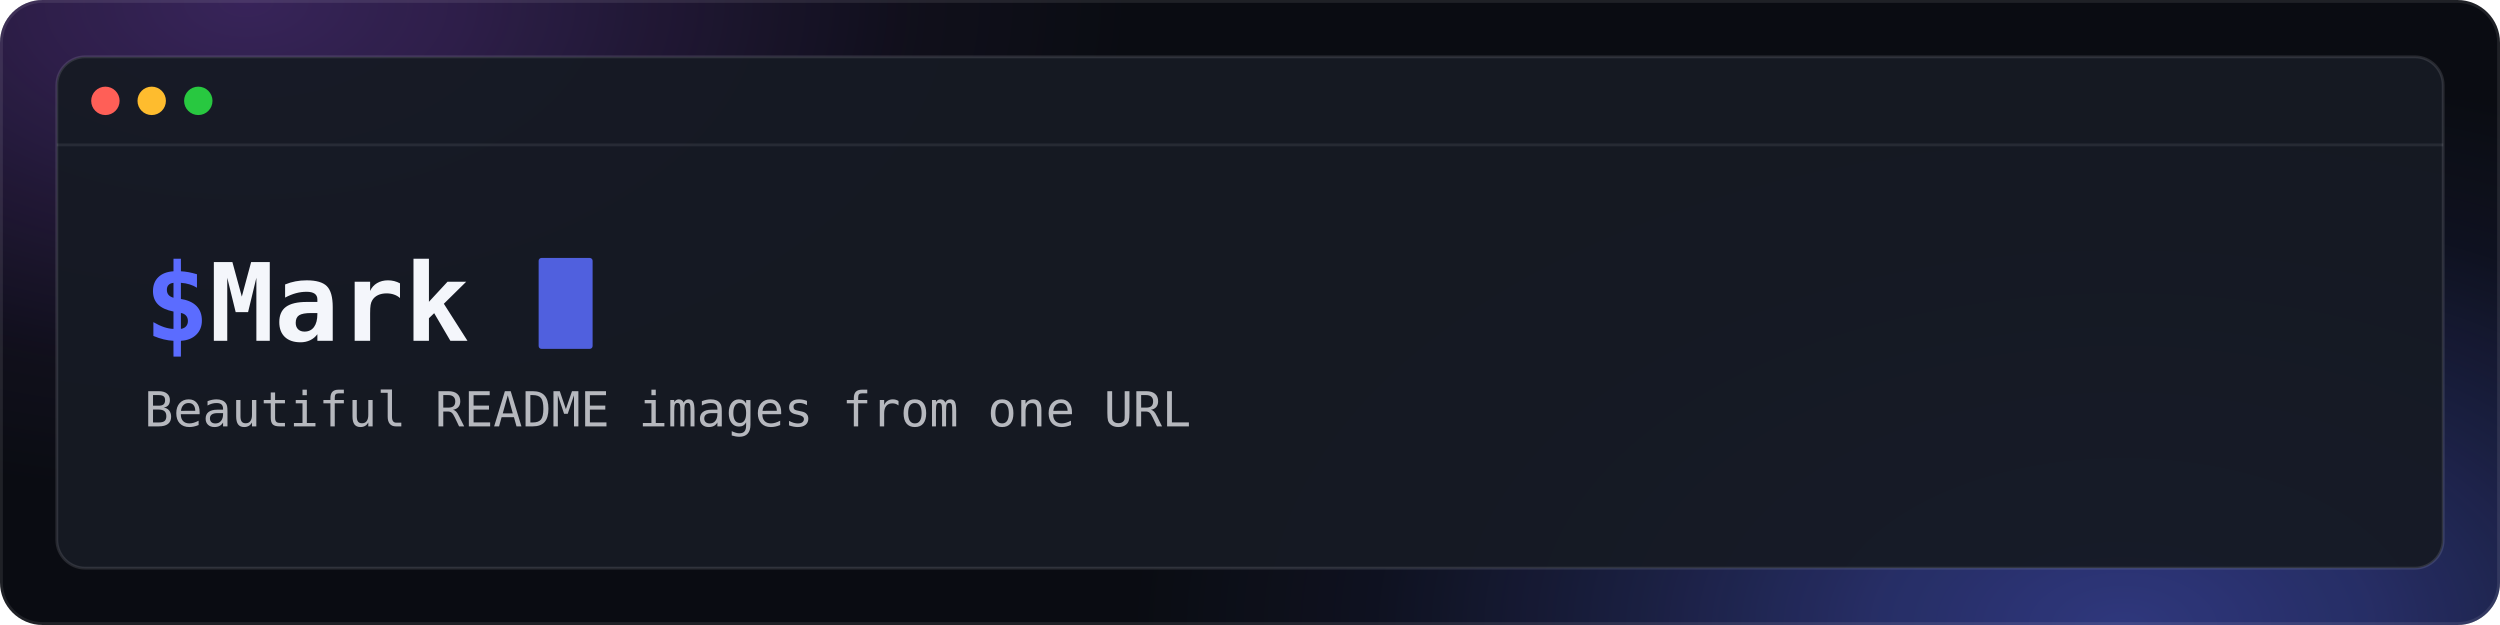
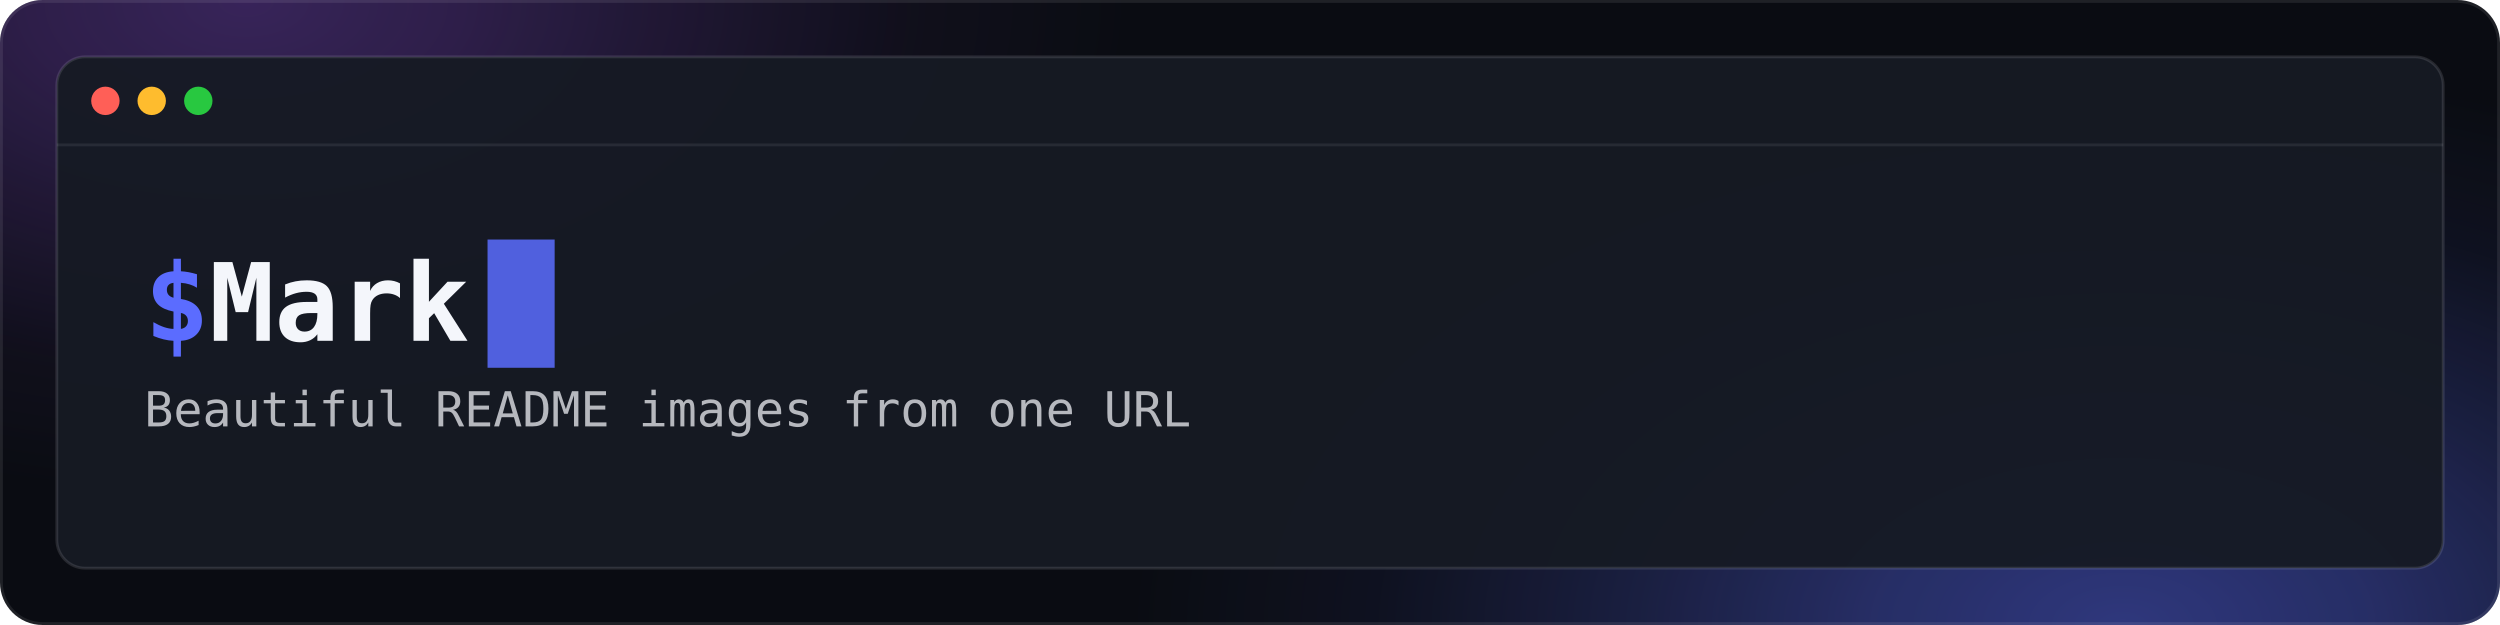
<svg xmlns="http://www.w3.org/2000/svg" width="880" height="220" viewBox="0 0 880 220" role="img">
  <defs>
    <radialGradient id="mg1">
      <stop offset="0" stop-color="#5B6CFF" stop-opacity="0.45" />
      <stop offset="0.25" stop-color="#5B6CFF" stop-opacity="0.35" />
      <stop offset="0.5" stop-color="#5B6CFF" stop-opacity="0.19" />
      <stop offset="0.75" stop-color="#5B6CFF" stop-opacity="0.06" />
      <stop offset="1" stop-color="#5B6CFF" stop-opacity="0" />
    </radialGradient>
    <radialGradient id="mg2">
      <stop offset="0" stop-color="#A35BFF" stop-opacity="0.30" />
      <stop offset="0.25" stop-color="#A35BFF" stop-opacity="0.23" />
      <stop offset="0.5" stop-color="#A35BFF" stop-opacity="0.13" />
      <stop offset="0.75" stop-color="#A35BFF" stop-opacity="0.04" />
      <stop offset="1" stop-color="#A35BFF" stop-opacity="0" />
    </radialGradient>
    <clipPath id="mc">
      <rect width="880" height="220" rx="15" />
    </clipPath>
  </defs>
  <g clip-path="url(#mc)">
    <rect width="880" height="220" fill="#0A0C12" />
    <g>
      <ellipse cx="748" cy="220" rx="352" ry="198" fill="url(#mg1)" />
      <animateTransform attributeName="transform" type="translate" values="0 0;-53 -18;0 0" keyTimes="0.000;0.500;1.000" dur="22s" repeatCount="indefinite" calcMode="spline" keySplines="0.45 0 0.55 1;0.45 0 0.55 1" />
    </g>
    <g>
      <ellipse cx="88" cy="0" rx="308" ry="176" fill="url(#mg2)" />
      <animateTransform attributeName="transform" type="translate" values="0 0;53 13;0 0" keyTimes="0.000;0.500;1.000" dur="26s" repeatCount="indefinite" calcMode="spline" keySplines="0.45 0 0.55 1;0.45 0 0.55 1" />
    </g>
    <rect x="20" y="20" width="840" height="180" rx="10" fill="#161A24" fill-opacity="0.94" stroke="#F4F6FB" stroke-opacity="0.12" />
    <path d="M20 51H860" stroke="#F4F6FB" stroke-opacity="0.08" />
    <circle cx="37.1" cy="35.5" r="5.0" fill="#FF5F57" />
    <circle cx="53.4" cy="35.5" r="5.0" fill="#FEBC2E" />
    <circle cx="69.8" cy="35.5" r="5.0" fill="#28C840" />
  </g>
  <rect x="0.5" y="0.5" width="879" height="219" rx="14.5" fill="none" stroke="#F4F6FB" stroke-opacity="0.09" />
  <text x="50.8" y="106.8" text-anchor="start" dominant-baseline="central" font-family="ui-monospace,SFMono-Regular,Menlo,Consolas,monospace" font-size="38" font-weight="600" letter-spacing="0" fill="#F4F6FB">
-     <tspan fill="#5B6CFF">$ </tspan>Mark</text>
-   <rect x="189.6" y="90.8" width="19.0" height="32.0" rx="1" fill="#5B6CFF" fill-opacity="0.85">
-     <animate attributeName="opacity" values="1;0" dur="1.1s" begin="0.00s" repeatCount="indefinite" calcMode="discrete" />
-   </rect>
+     <tspan fill="#5B6CFF">$ </tspan>Mark<tspan dx="6.8" font-weight="400" fill="#5B6CFF" fill-opacity="0.85">█<animate attributeName="fill-opacity" values="0.85;0" dur="1.1s" begin="0.00s" repeatCount="indefinite" calcMode="discrete" />
+     </tspan>
+   </text>
  <text x="50.8" y="144.2" text-anchor="start" dominant-baseline="central" font-family="ui-monospace,SFMono-Regular,Menlo,Consolas,monospace" font-size="17" font-weight="400" fill="#F4F6FB" fill-opacity="0.72">Beautiful README images from one URL</text>
</svg>
